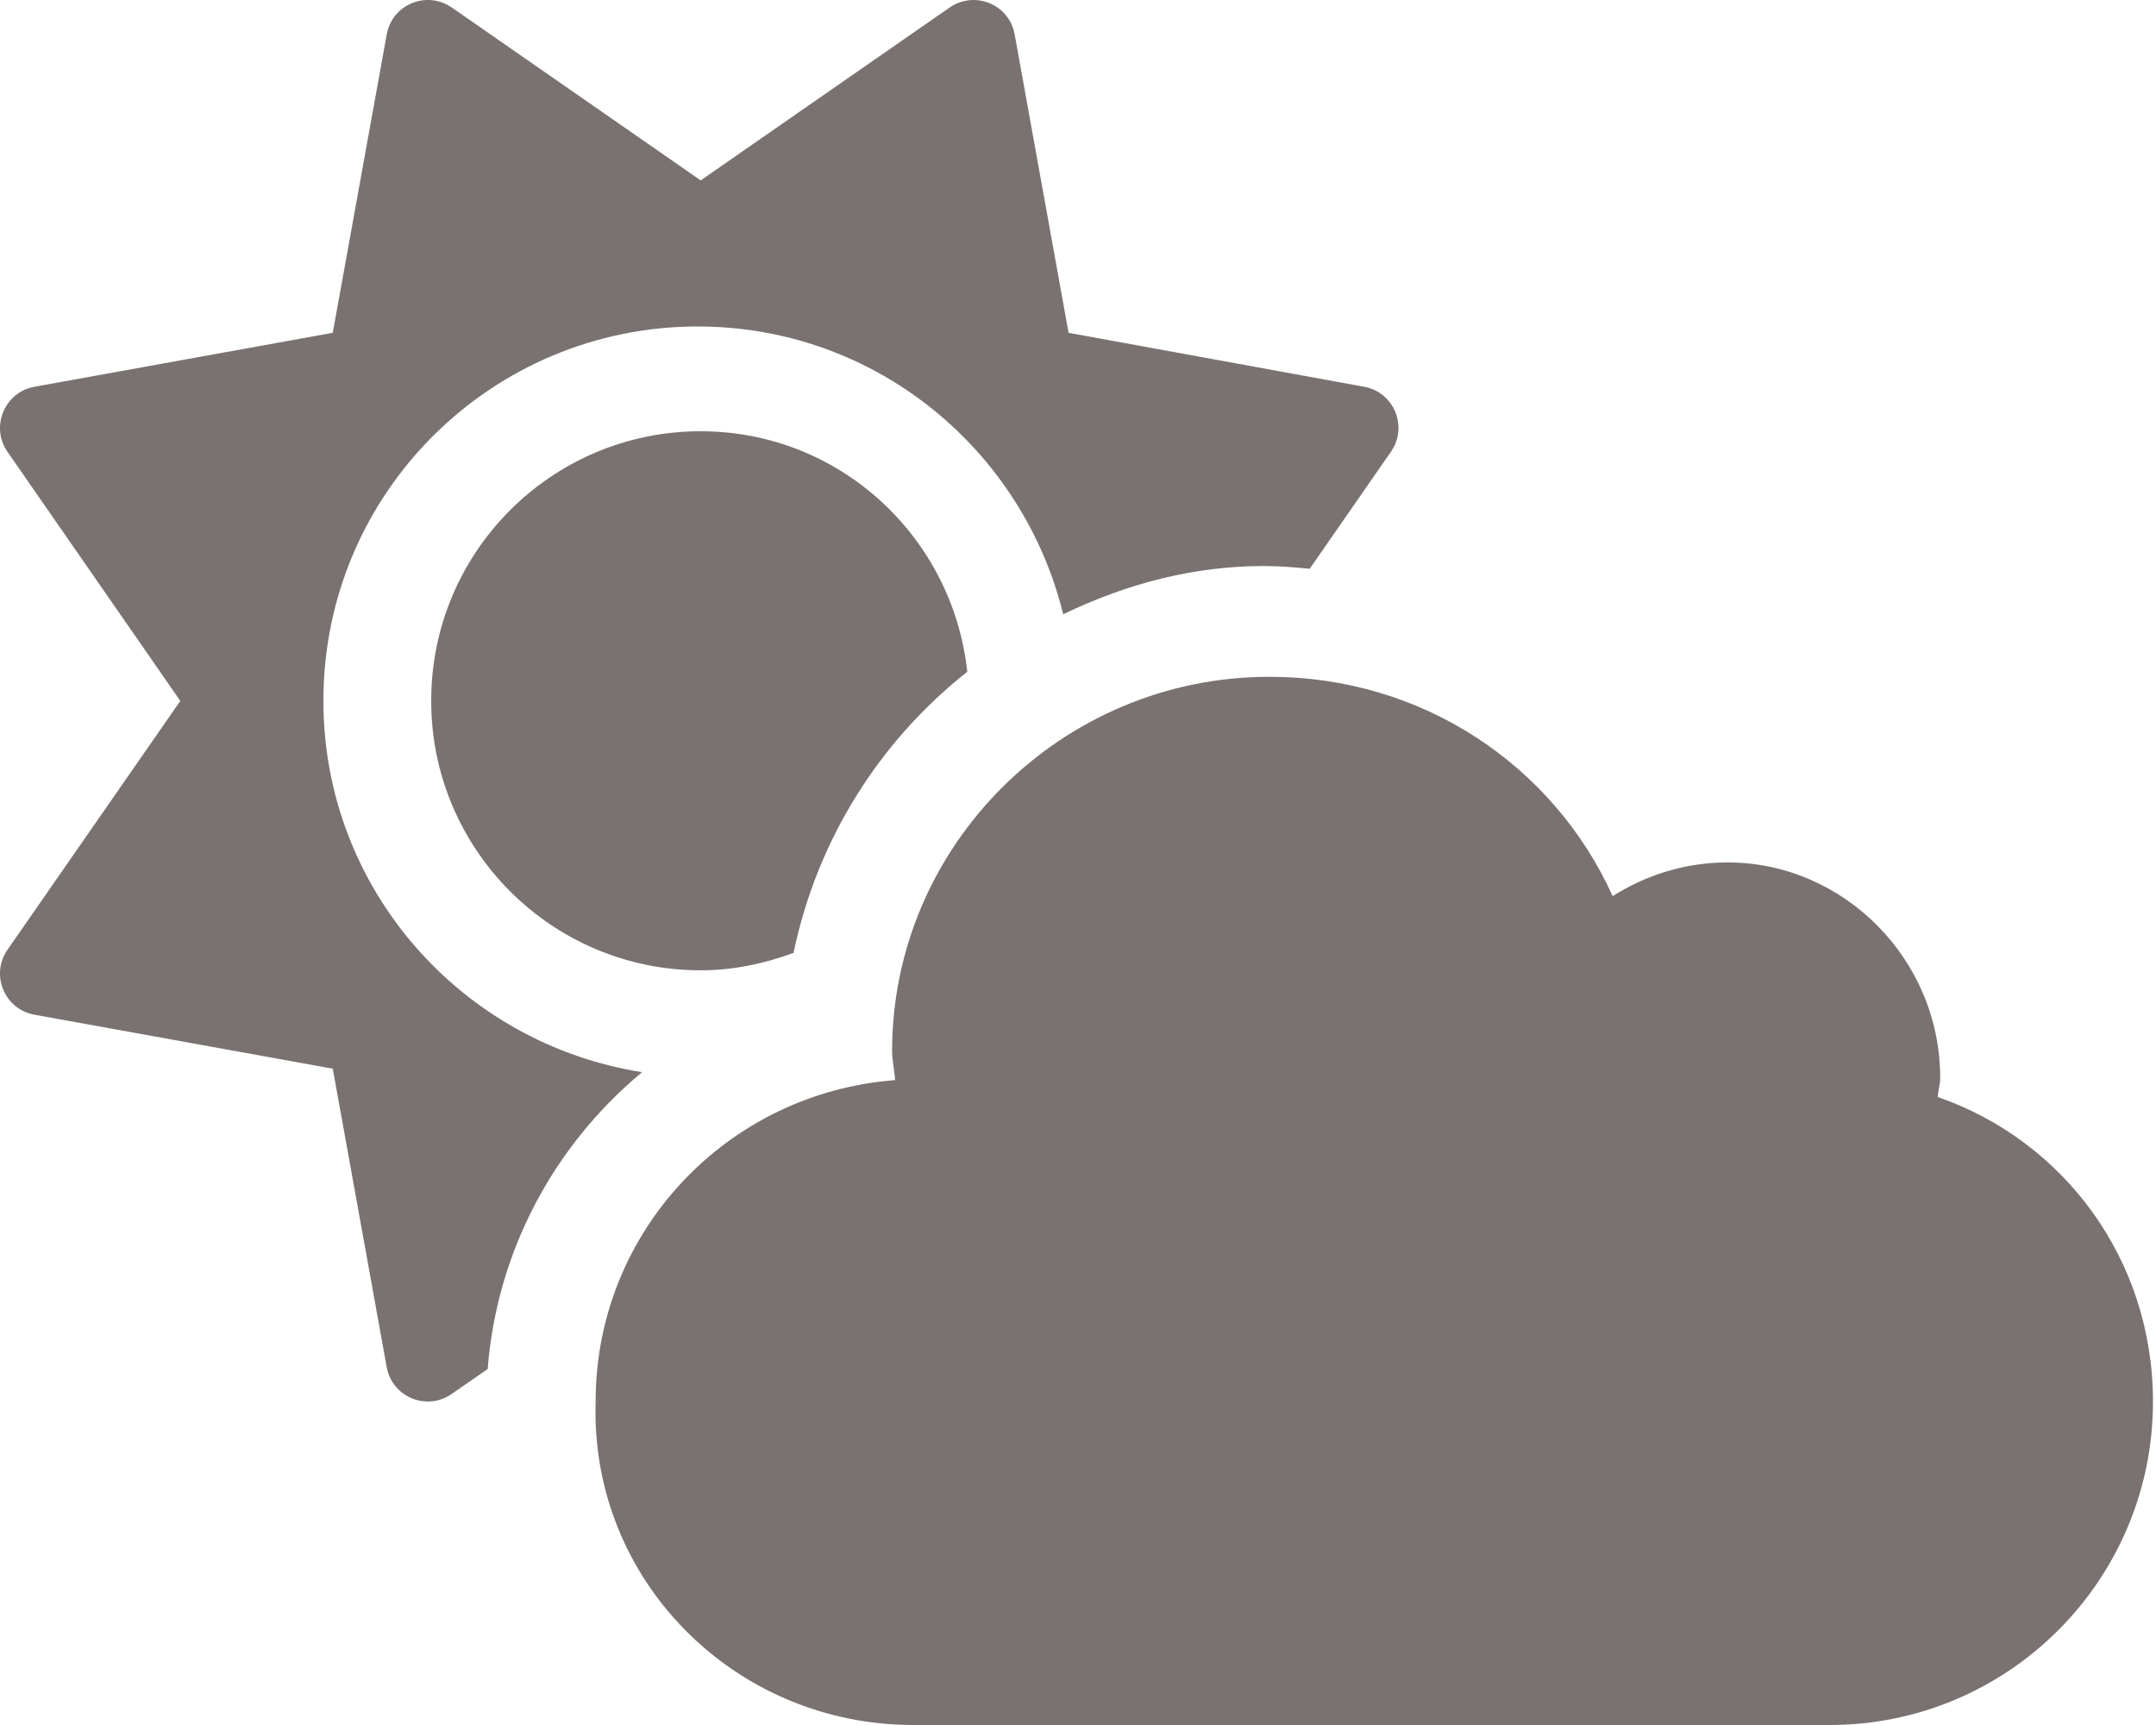
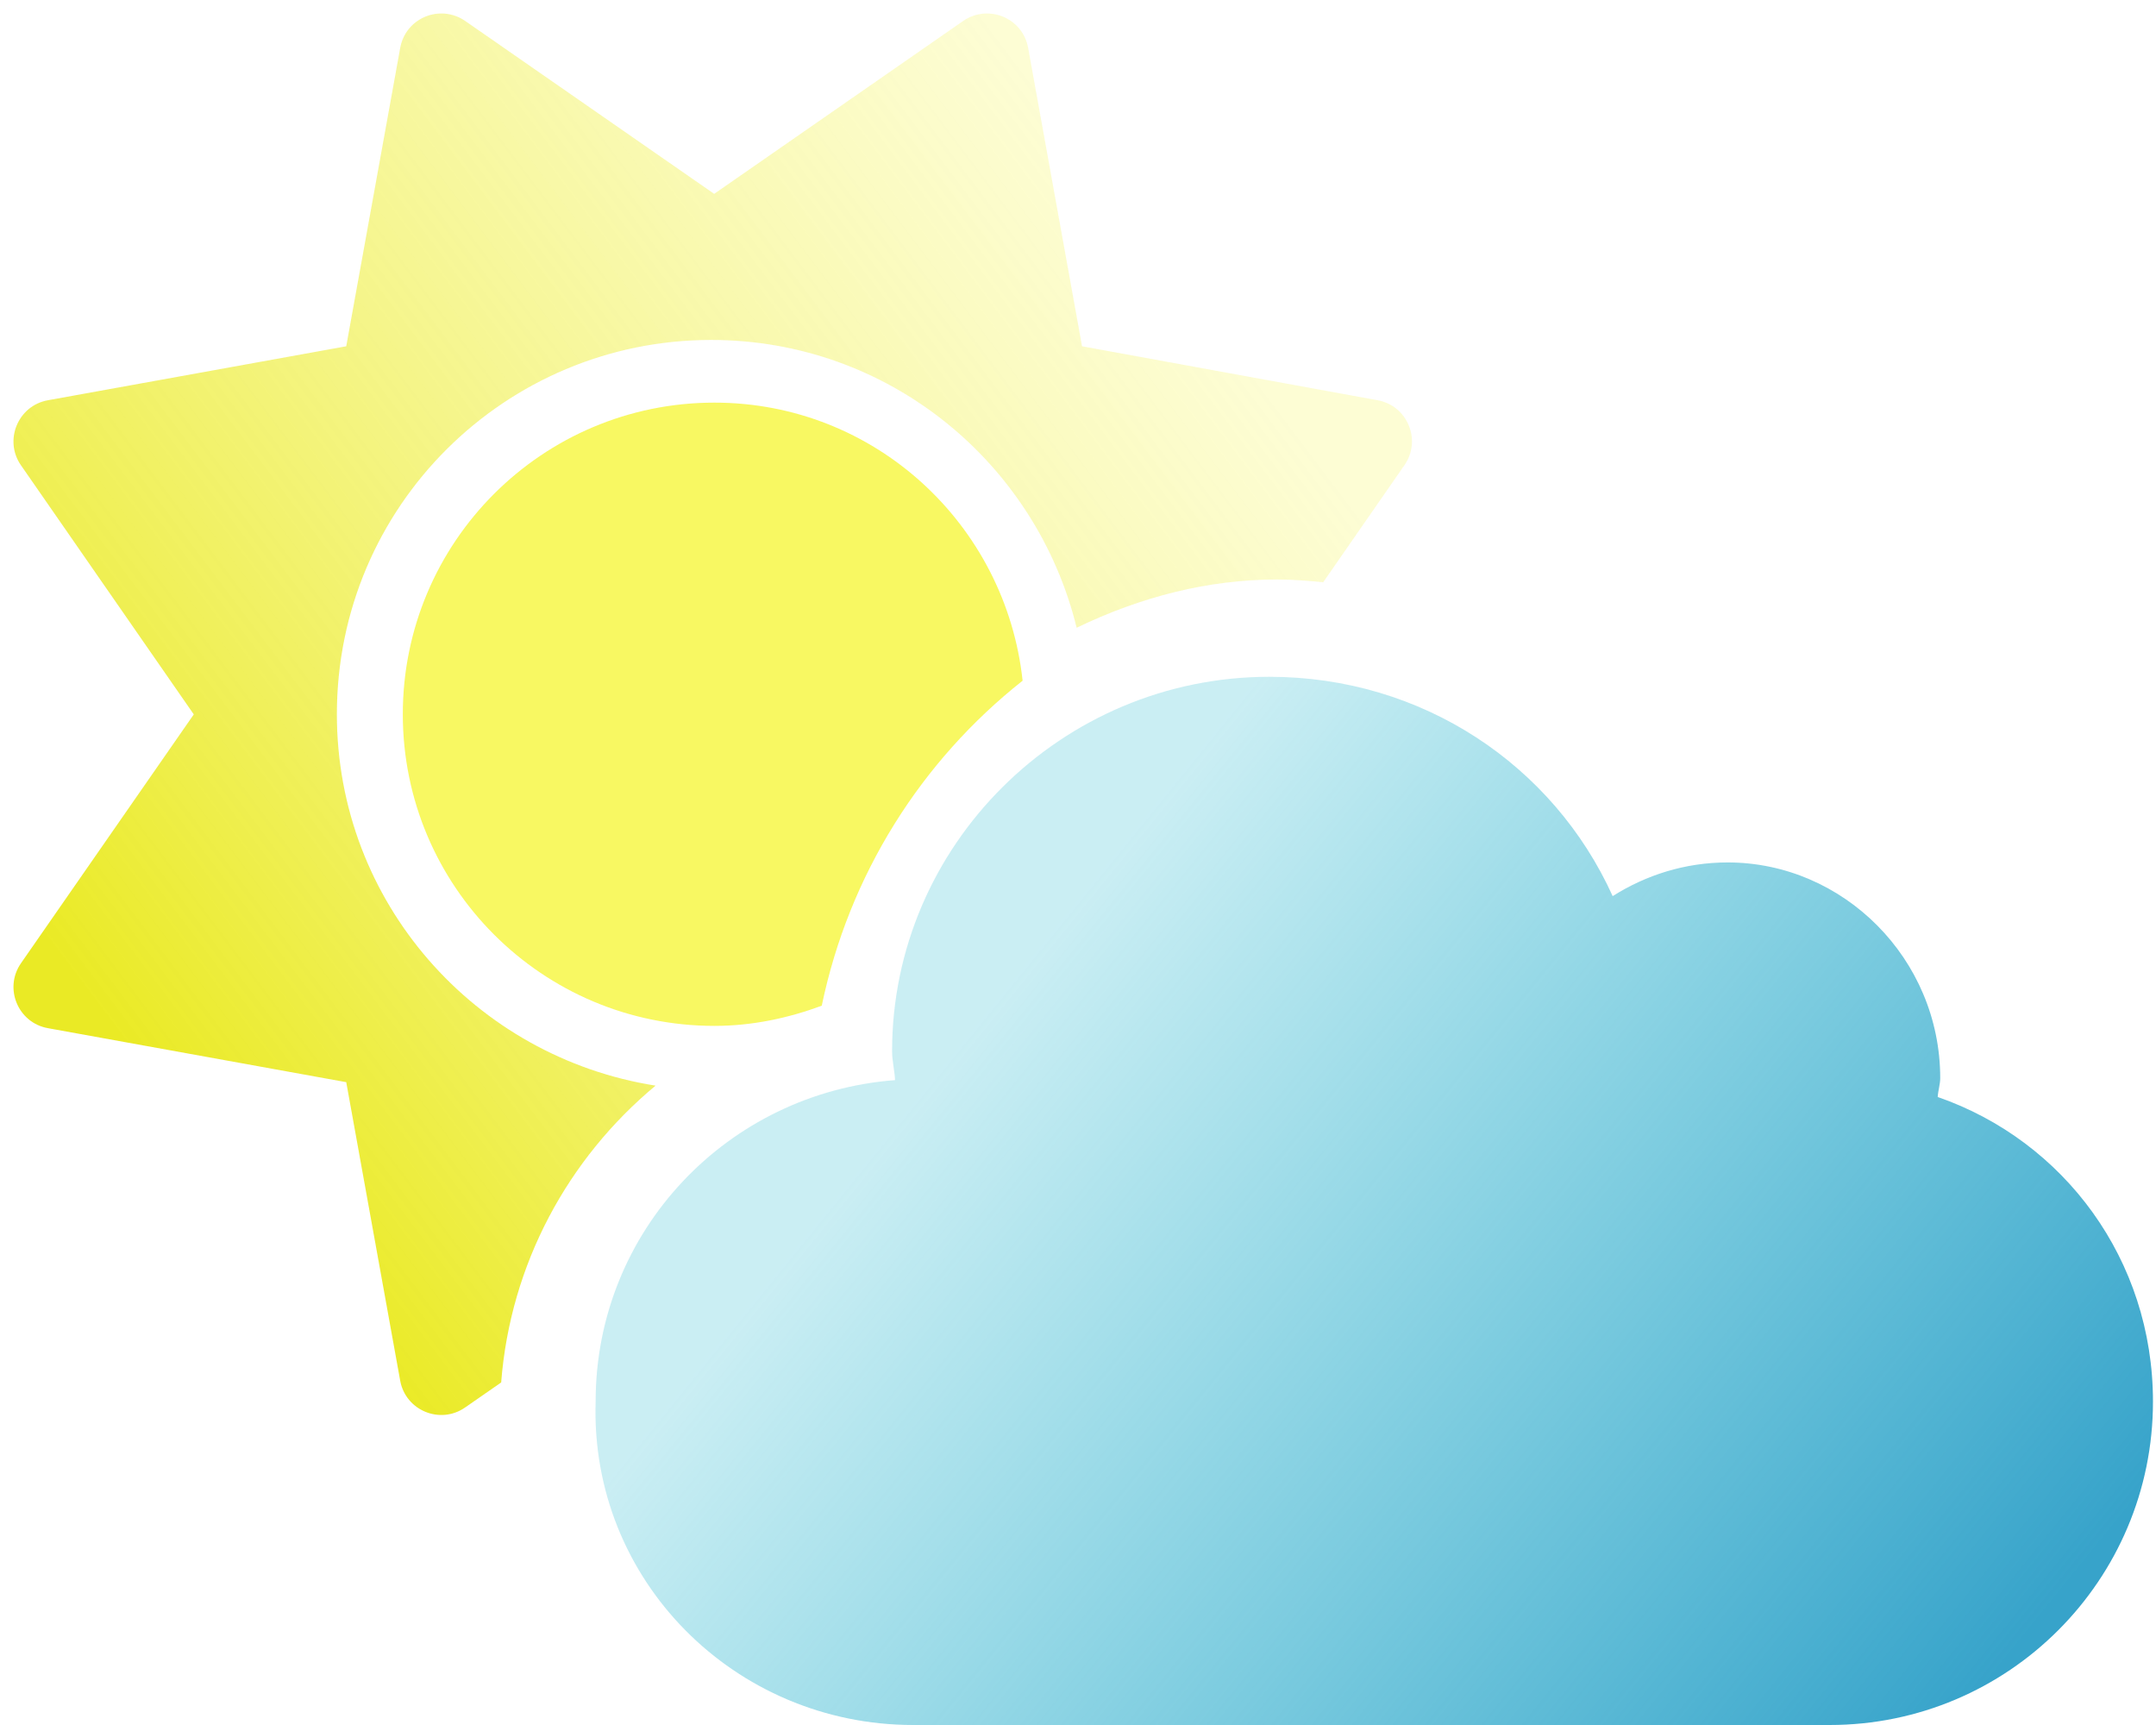
- <svg xmlns="http://www.w3.org/2000/svg" aria-hidden="true" focusable="false" data-prefix="fas" data-icon="cloud-sun" class="svg-inline--fa fa-cloud-sun" role="img" viewBox="0 0 640 512">
-   <path fill="#797270" d="M96 208c0-61.86 50.14-111.1 111.1-111.1c52.65 0 96.5 36.45 108.5 85.42C334.7 173.1 354.7 168 375.1 168c4.607 0 9.152 .381 13.68 .82l24.13-34.76c5.145-7.414 .896-17.67-7.984-19.27L317.2 98.78L301.2 10.21C299.6 1.325 289.4-2.919 281.9 2.226L208 53.54L134.1 2.225C126.6-2.92 116.4 1.326 114.8 10.21L98.78 98.78L10.21 114.8C1.326 116.4-2.922 126.7 2.223 134.1l51.3 73.94L2.224 281.9c-5.145 7.414-.897 17.67 7.983 19.27L98.78 317.2l16.01 88.58c1.604 8.881 11.86 13.13 19.27 7.982l10.71-7.432c2.725-35.15 19.85-66.51 45.83-88.1C137.1 309.8 96 263.9 96 208zM128 208c0 44.18 35.82 80 80 80c9.729 0 18.93-1.996 27.56-5.176c7.002-33.65 25.53-62.85 51.57-83.44C282.8 159.3 249.2 128 208 128C163.8 128 128 163.8 128 208zM575.2 325.6c.125-2 .745-3.744 .745-5.619c0-35.38-28.75-64-63.1-64c-12.62 0-24.25 3.749-34.13 9.999c-17.62-38.88-56.5-65.1-101.9-65.1c-61.75 0-112 50.12-112 111.1c0 3 .752 5.743 .877 8.618c-49.63 3.75-88.88 44.74-88.88 95.37C175.1 469 218.1 512 271.1 512h272c53 0 96-42.99 96-95.99C639.1 373.9 612.7 338.6 575.2 325.6z" />
+ <svg xmlns="http://www.w3.org/2000/svg" viewBox="0 0 640 512">
+   <defs>
+     <linearGradient gradientUnits="userSpaceOnUse" x1="409.437" y1="221.934" x2="409.437" y2="533.054" id="gradient-1" gradientTransform="matrix(0.629458, -0.777034, 0.891179, 0.721925, -144.5128, 435.2461)">
+       <stop offset="0" style="stop-color: rgba(45, 187, 209, 0.25);" />
+       <stop offset="1" style="stop-color: rgb(55, 163, 202);" />
+     </linearGradient>
+     <linearGradient gradientUnits="userSpaceOnUse" x1="207.567" y1="0.001" x2="207.567" y2="415.987" id="gradient-0" gradientTransform="matrix(0.602715, 0.797957, -0.746705, 0.564004, 279.298, -14.31101)">
+       <stop offset="0" style="stop-color: rgba(251, 251, 179, 0.56);" />
+       <stop offset="1" style="stop-color: rgb(234, 234, 37);" />
+     </linearGradient>
+   </defs>
+   <path d="M 119.572 212 C 119.572 263.081 160.987 304.496 212.068 304.496 C 223.317 304.496 233.955 302.188 243.933 298.512 C 252.029 259.605 273.451 225.844 303.558 202.038 C 298.552 155.693 259.704 119.504 212.068 119.504 C 160.964 119.504 119.572 160.896 119.572 212 Z" style="paint-order: fill; fill-rule: nonzero; fill: rgb(248, 248, 98);">
+     </path>
+   <path d="M 575.2 325.6 C 575.325 323.6 575.945 321.856 575.945 319.981 C 575.945 284.601 547.195 255.981 512.845 255.981 C 500.225 255.981 488.595 259.73 478.715 265.98 C 461.095 227.1 422.215 200.88 376.815 200.88 C 315.065 200.88 264.815 251 264.815 311.98 C 264.815 314.98 265.568 317.723 265.693 320.598 C 216.063 324.348 176.813 365.338 176.813 415.968 C 175.1 469 218.1 512 271.1 512 L 543.1 512 C 596.1 512 639.1 469.01 639.1 416.01 C 639.1 373.9 612.7 338.6 575.2 325.6 Z" style="paint-order: fill; fill-rule: nonzero; fill: url(#gradient-1);">
+     </path>
+   <path d="M 100 212 C 100 150.14 150.14 100.9 211.1 100.9 C 263.75 100.9 307.6 137.35 319.6 186.32 C 338.7 177.1 358.7 172 379.1 172 C 383.707 172 388.252 172.381 392.78 172.82 L 416.91 138.06 C 422.055 130.646 417.807 120.39 408.926 118.79 L 321.2 102.78 L 305.2 14.21 C 303.6 5.325 293.4 1.081 285.9 6.226 L 212 57.54 L 138.1 6.225 C 130.6 1.08 120.4 5.326 118.8 14.21 L 102.78 102.78 L 14.21 118.8 C 5.326 120.4 1.078 130.7 6.223 138.1 L 57.523 212.04 L 6.224 285.9 C 1.079 293.314 5.327 303.57 14.207 305.17 L 102.78 321.2 L 118.79 409.78 C 120.394 418.661 130.65 422.91 138.06 417.762 L 148.77 410.33 C 151.495 375.18 168.62 343.82 194.6 322.23 C 141.1 313.8 100 267.9 100 212 Z" style="paint-order: fill; fill-rule: nonzero; fill: url(#gradient-0);">
+     </path>
</svg>
